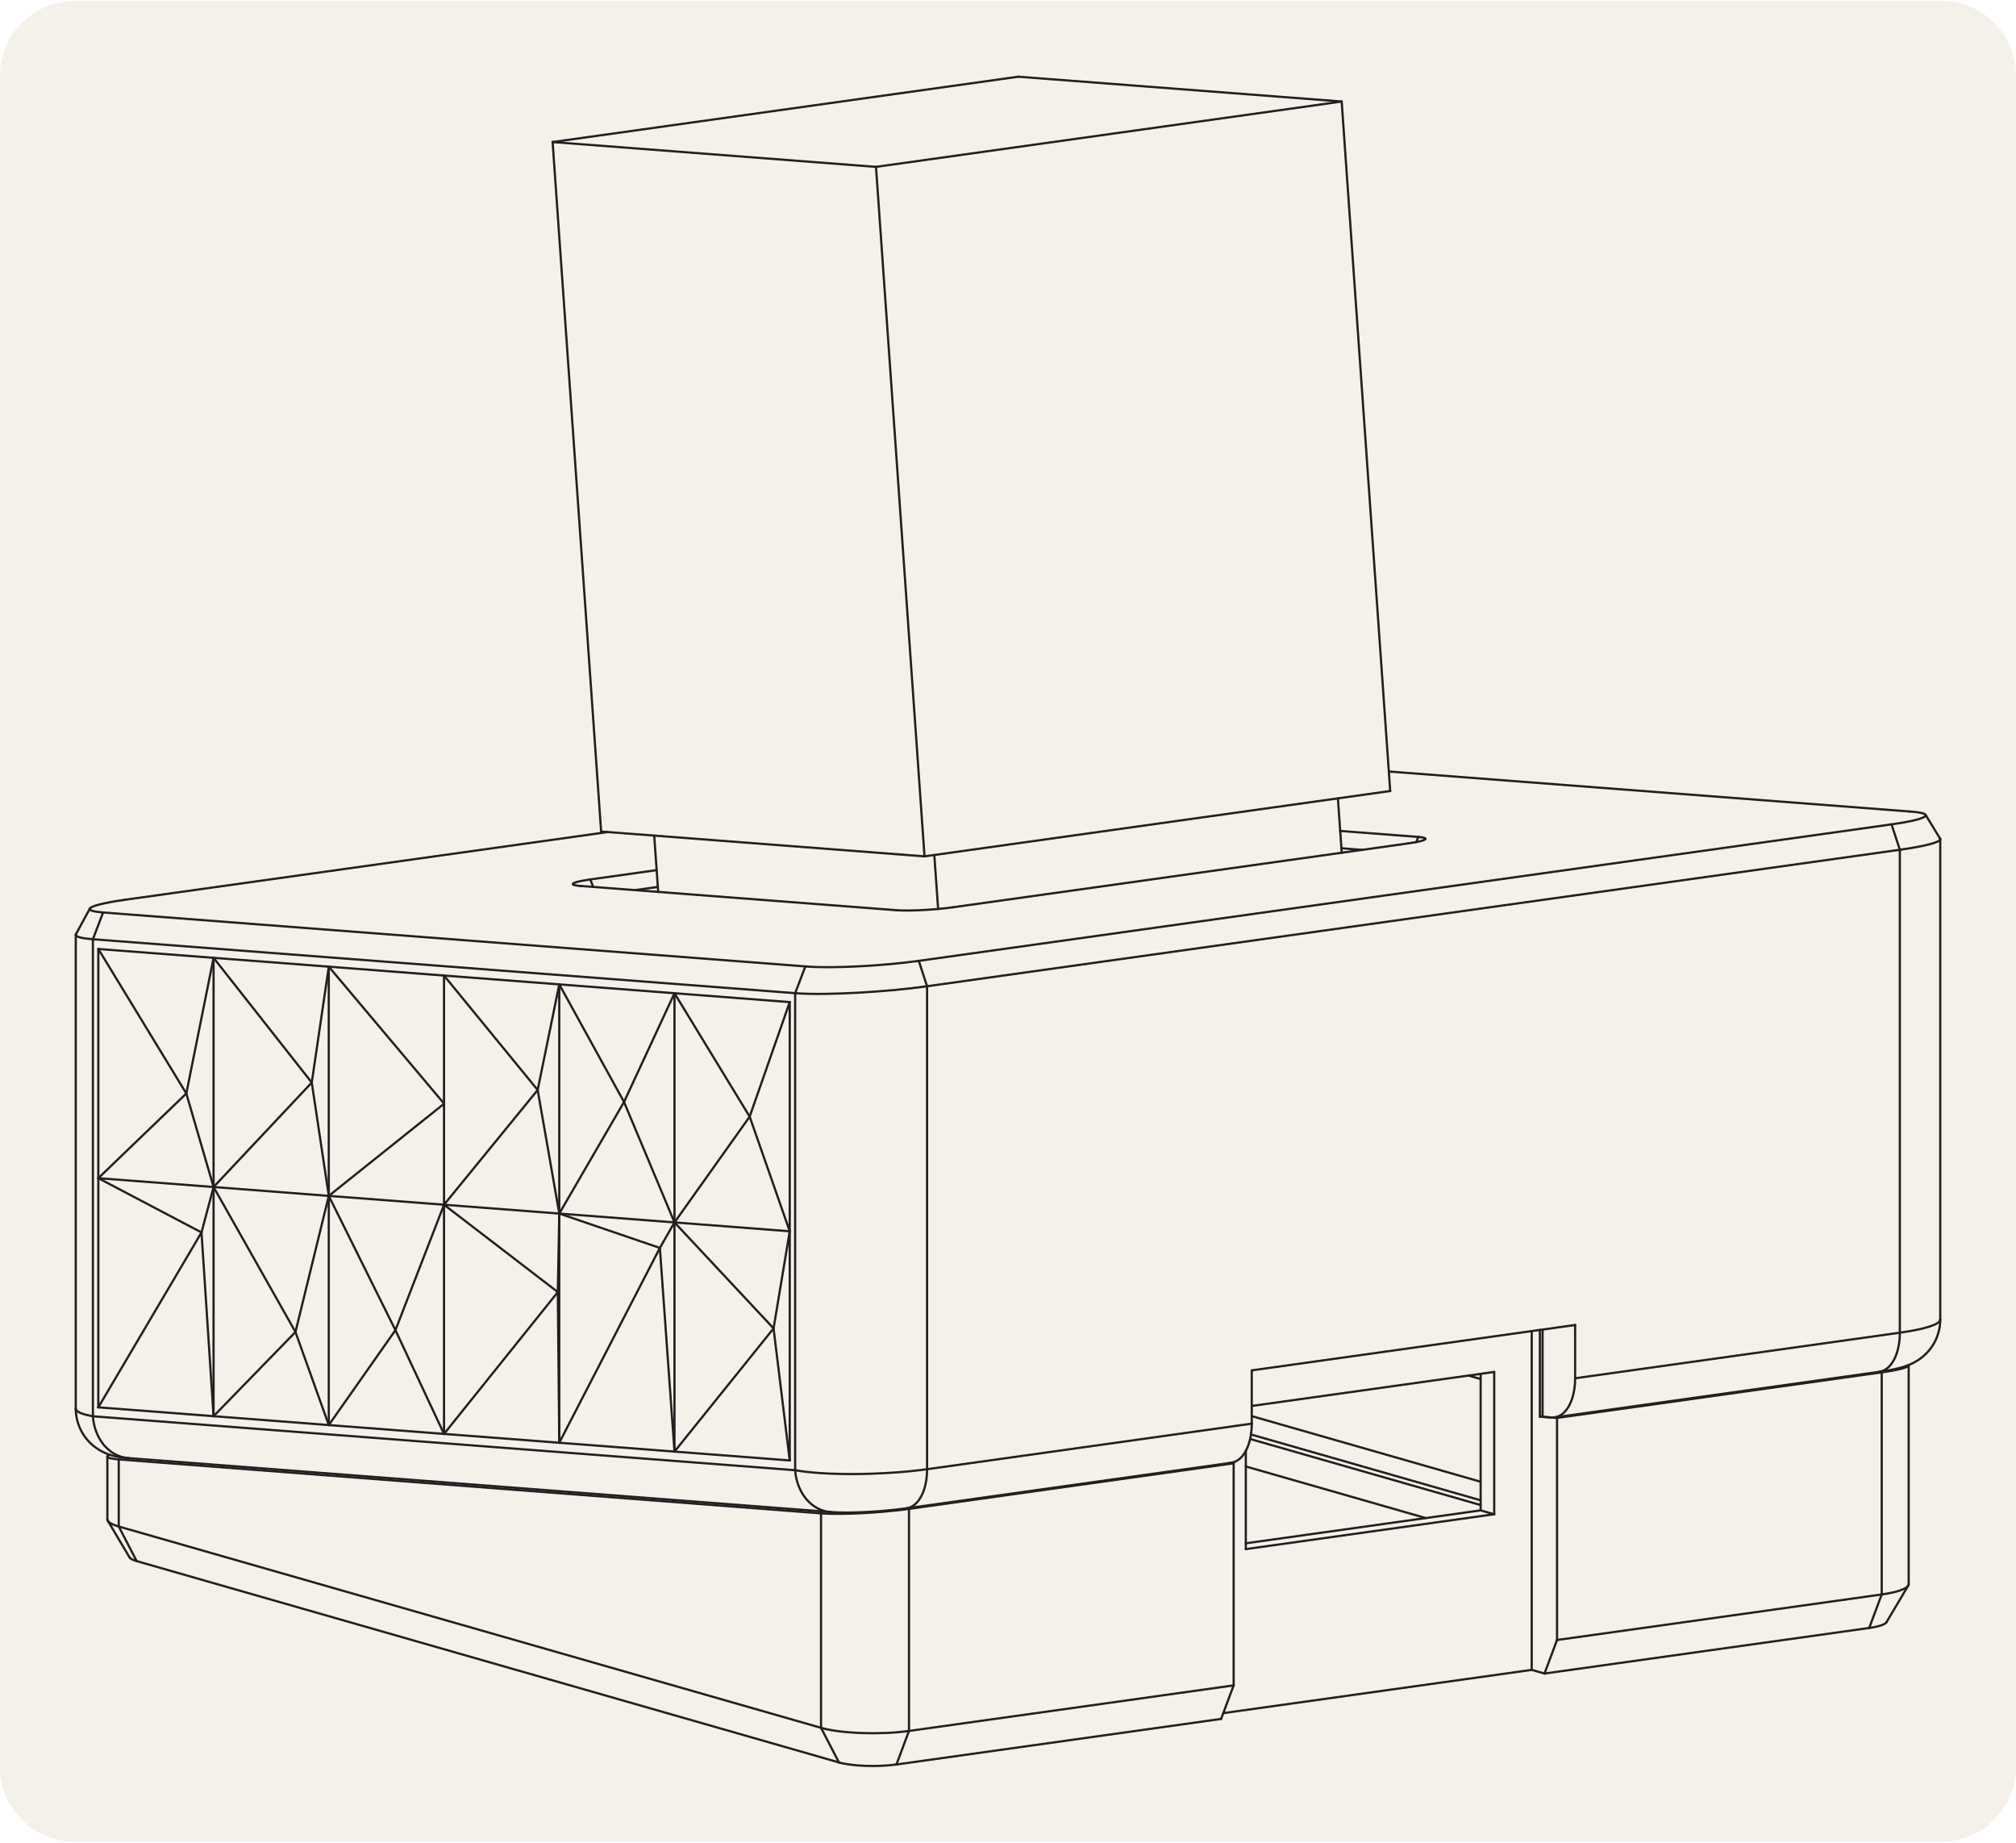
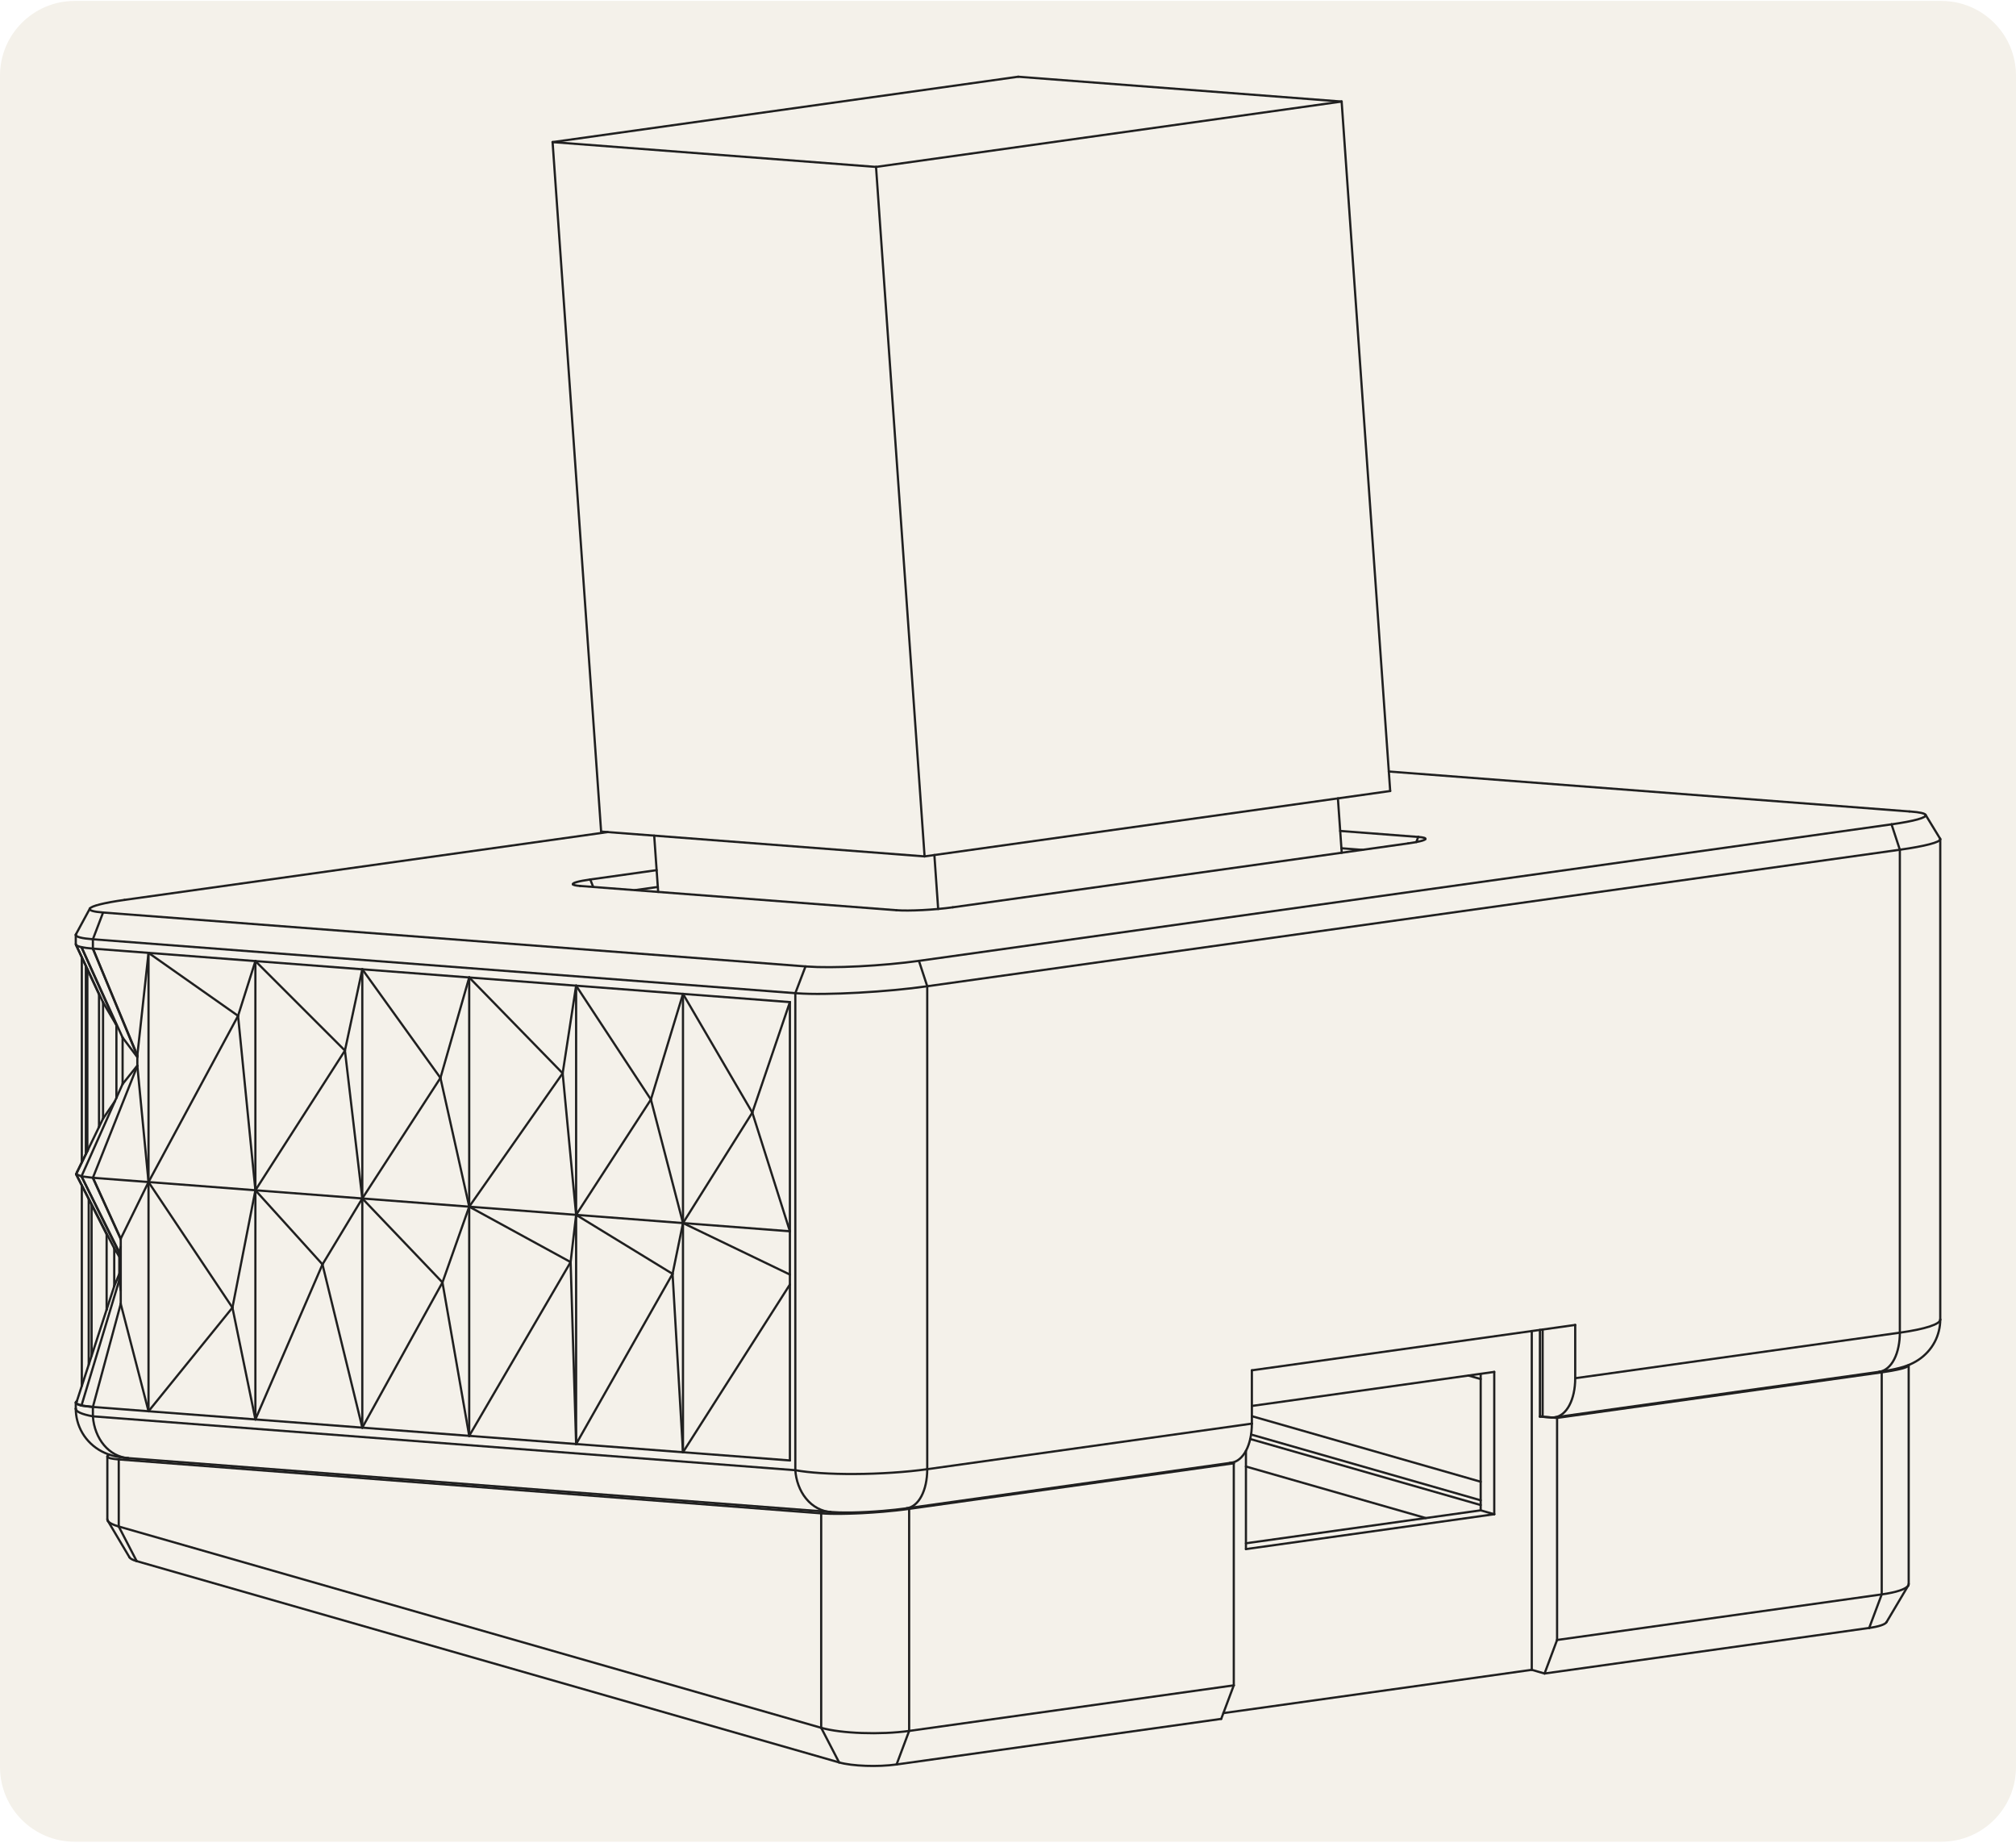
- <svg xmlns="http://www.w3.org/2000/svg" width="383px" height="350px" viewBox="-31.862 -31.638 63.85 58.291" version="1.1">
-   <rect x="-31.862" y="-31.638" width="63.85" height="58.291" rx="2.365" fill="#f4f1ea" />
+ <svg xmlns="http://www.w3.org/2000/svg" width="383px" height="350px" viewBox="-31.908 -31.633 63.852 58.291" version="1.1">
+   <rect x="-31.908" y="-31.633" width="63.852" height="58.291" rx="2.365" fill="#f4f1ea" />
  <g transform="scale(1,-1)" stroke-linecap="round">
    <g fill="none" stroke="rgb(32,32,32)" stroke-width="0.07" id="visible">
-       <line x1="-27.919" y1="3.173" x2="-12.614" y2="5.32" />
-       <path d="M -28.92,1.926 C -29.269,1.953 -29.462,2.001 -29.462,2.065" />
-       <path d="M -29.462,2.065 Q -29.462,2.074 -29.457,2.084" />
-       <line x1="16.994" y1="-13.197" x2="17.27" y2="-13.218" />
-       <path d="M -28.597,2.773 C -28.9,2.797 -29.047,2.841 -29.016,2.897" />
-       <path d="M -29.016,2.897 C -28.978,2.978 -28.552,3.085 -27.919,3.173" />
-       <line x1="28.046" y1="5.563" x2="-2.763" y2="1.241" />
-       <path d="M 28.613,5.971 C 28.631,5.97 28.65,5.968 28.668,5.967 C 28.937,5.946 29.097,5.911 29.124,5.865" />
-       <path d="M 29.124,5.865 C 29.148,5.822 29.065,5.773 28.875,5.72 C 28.688,5.667 28.399,5.613 28.046,5.563" />
-       <path d="M -2.763,1.241 C -3.306,1.164 -4.003,1.101 -4.658,1.068 C -5.315,1.034 -5.918,1.031 -6.3,1.061 C -6.318,1.063 -6.337,1.064 -6.355,1.065" />
-       <line x1="12.124" y1="7.237" x2="28.613" y2="5.971" />
-       <line x1="-6.355" y1="1.065" x2="-28.597" y2="2.773" />
-       <line x1="13.058" y1="5.165" x2="10.584" y2="5.355" />
-       <line x1="-11.065" y1="4.114" x2="-13.167" y2="3.819" />
-       <path d="M -13.167,3.819 A 1.289,0.13 4.027 0,1 -13.716,3.664" />
-       <path d="M -13.716,3.664 A 1.289,0.13 4.027 0,1 -13.489,3.614" />
-       <line x1="-13.489" y1="3.614" x2="-3.475" y2="2.845" />
-       <path d="M -3.475,2.845 A 1.289,0.13 4.027 0,1 -1.686,2.937" />
-       <line x1="-1.686" y1="2.937" x2="12.735" y2="4.96" />
-       <path d="M 12.735,4.96 A 1.289,0.13 4.027 0,1 13.285,5.099" />
-       <path d="M 13.285,5.099 A 1.289,0.13 4.027 0,1 13.058,5.165" />
-       <line x1="-6.678" y1="0.218" x2="-28.92" y2="1.926" />
-       <line x1="-14.149" y1="-14.018" x2="-10.5" y2="-14.298" />
-       <line x1="-17.799" y1="-13.738" x2="-14.149" y2="-14.018" />
-       <line x1="-21.449" y1="-13.458" x2="-17.799" y2="-13.738" />
-       <line x1="-25.098" y1="-13.177" x2="-21.449" y2="-13.458" />
-       <line x1="-28.748" y1="-12.897" x2="-25.098" y2="-13.177" />
-       <line x1="-28.748" y1="-5.64" x2="-28.748" y2="-12.897" />
-       <line x1="-28.748" y1="1.617" x2="-28.748" y2="-5.64" />
-       <line x1="-25.098" y1="1.337" x2="-28.748" y2="1.617" />
-       <line x1="-21.449" y1="1.057" x2="-25.098" y2="1.337" />
-       <line x1="-17.799" y1="0.776" x2="-21.449" y2="1.057" />
-       <line x1="-14.149" y1="0.496" x2="-17.799" y2="0.776" />
-       <line x1="-10.5" y1="0.216" x2="-14.149" y2="0.496" />
-       <line x1="-6.85" y1="-0.065" x2="-10.5" y2="0.216" />
-       <line x1="-6.85" y1="-7.322" x2="-6.85" y2="-0.065" />
-       <line x1="-6.85" y1="-14.579" x2="-6.85" y2="-7.322" />
-       <line x1="-10.5" y1="-14.298" x2="-6.85" y2="-14.579" />
-       <path d="M 29.584,5.112 Q 29.589,5.103 29.589,5.094" />
-       <path d="M 29.589,5.094 C 29.595,4.997 29.096,4.869 28.309,4.759" />
-       <path d="M 17.27,-13.218 A 1.5,0.842 97.986 0,1 17.374,-13.215" />
-       <path d="M 17.374,-13.215 A 1.5,0.842 97.986 0,1 18.025,-11.976" />
-       <line x1="18.025" y1="-10.289" x2="18.025" y2="-11.976" />
-       <line x1="16.994" y1="-13.197" x2="16.994" y2="-10.434" />
-       <line x1="7.783" y1="-11.726" x2="7.783" y2="-13.413" />
-       <path d="M 7.132,-14.652 A 1.5,0.842 97.986 0,1 7.783,-13.413" />
-       <line x1="28.309" y1="4.759" x2="-2.5" y2="0.437" />
-       <path d="M -2.5,0.437 C -3.74,0.259 -5.683,0.146 -6.621,0.214 C -6.64,0.216 -6.659,0.217 -6.678,0.218" />
-       <line x1="10.623" y1="4.807" x2="11.281" y2="4.756" />
-       <line x1="-11.027" y1="3.582" x2="-11.75" y2="3.481" />
-       <line x1="-10.963" y1="-7.849" x2="-10.5" y2="-14.298" />
-       <line x1="-14.149" y1="-14.018" x2="-10.963" y2="-7.849" />
-       <line x1="-14.195" y1="-9.247" x2="-14.149" y2="-14.018" />
-       <line x1="-17.799" y1="-13.738" x2="-14.195" y2="-9.247" />
-       <line x1="-19.338" y1="-10.453" x2="-17.799" y2="-13.738" />
-       <line x1="-21.449" y1="-13.458" x2="-19.338" y2="-10.453" />
-       <line x1="-22.504" y1="-10.511" x2="-21.449" y2="-13.458" />
-       <line x1="-25.098" y1="-13.177" x2="-22.504" y2="-10.511" />
-       <line x1="-25.48" y1="-7.359" x2="-25.098" y2="-13.177" />
-       <line x1="-28.748" y1="-12.897" x2="-25.48" y2="-7.359" />
-       <line x1="-25.48" y1="-7.359" x2="-28.748" y2="-5.64" />
-       <line x1="-25.961" y1="-2.959" x2="-28.748" y2="1.617" />
-       <line x1="-28.748" y1="-5.64" x2="-25.961" y2="-2.959" />
-       <line x1="-25.961" y1="-2.959" x2="-25.098" y2="1.337" />
-       <line x1="-21.988" y1="-2.613" x2="-21.449" y2="1.057" />
-       <line x1="-21.988" y1="-2.613" x2="-25.098" y2="1.337" />
-       <line x1="-17.799" y1="-3.278" x2="-21.449" y2="1.057" />
-       <line x1="-14.833" y1="-2.848" x2="-14.149" y2="0.496" />
-       <line x1="-14.833" y1="-2.848" x2="-17.799" y2="0.776" />
-       <line x1="-12.098" y1="-3.228" x2="-10.5" y2="0.216" />
-       <line x1="-12.098" y1="-3.228" x2="-14.149" y2="0.496" />
-       <line x1="-8.119" y1="-3.692" x2="-6.85" y2="-0.065" />
-       <line x1="-8.119" y1="-3.692" x2="-10.5" y2="0.216" />
-       <line x1="-8.119" y1="-3.692" x2="-6.85" y2="-7.322" />
-       <line x1="-7.362" y1="-10.397" x2="-6.85" y2="-14.579" />
-       <line x1="-7.362" y1="-10.397" x2="-6.85" y2="-7.322" />
-       <line x1="-10.5" y1="-14.298" x2="-7.362" y2="-10.397" />
-       <line x1="18.025" y1="-10.289" x2="7.783" y2="-11.726" />
-       <line x1="-10.5" y1="-7.041" x2="-10.5" y2="-14.298" />
-       <line x1="-10.963" y1="-7.849" x2="-10.5" y2="-7.041" />
-       <line x1="-14.149" y1="-6.761" x2="-14.149" y2="-14.018" />
-       <line x1="-10.963" y1="-7.849" x2="-14.149" y2="-6.761" />
-       <line x1="-14.195" y1="-9.247" x2="-14.149" y2="-6.761" />
-       <line x1="-17.799" y1="-13.738" x2="-17.799" y2="-6.481" />
-       <line x1="-14.195" y1="-9.247" x2="-17.799" y2="-6.481" />
-       <line x1="-19.338" y1="-10.453" x2="-17.799" y2="-6.481" />
-       <line x1="-21.449" y1="-13.458" x2="-21.449" y2="-6.201" />
-       <line x1="-19.338" y1="-10.453" x2="-21.449" y2="-6.201" />
-       <line x1="-22.504" y1="-10.511" x2="-21.449" y2="-6.201" />
-       <line x1="-25.098" y1="-5.92" x2="-25.098" y2="-13.177" />
-       <line x1="-22.504" y1="-10.511" x2="-25.098" y2="-5.92" />
-       <line x1="-25.48" y1="-7.359" x2="-25.098" y2="-5.92" />
-       <line x1="-28.748" y1="-5.64" x2="-25.098" y2="-5.92" />
-       <line x1="-25.961" y1="-2.959" x2="-25.098" y2="-5.92" />
-       <line x1="-25.098" y1="-5.92" x2="-25.098" y2="1.337" />
-       <line x1="-21.449" y1="1.057" x2="-21.449" y2="-6.201" />
-       <line x1="-21.988" y1="-2.613" x2="-21.449" y2="-6.201" />
-       <line x1="-25.098" y1="-5.92" x2="-21.988" y2="-2.613" />
-       <line x1="-17.799" y1="0.776" x2="-17.799" y2="-6.481" />
-       <line x1="-21.449" y1="-6.201" x2="-17.799" y2="-3.284" />
-       <line x1="-14.149" y1="-6.761" x2="-14.149" y2="0.496" />
-       <line x1="-14.833" y1="-2.848" x2="-14.149" y2="-6.761" />
-       <line x1="-17.799" y1="-6.481" x2="-14.833" y2="-2.848" />
-       <line x1="-10.5" y1="0.216" x2="-10.5" y2="-7.041" />
-       <line x1="-12.098" y1="-3.228" x2="-10.5" y2="-7.041" />
-       <line x1="-14.149" y1="-6.761" x2="-12.098" y2="-3.228" />
-       <line x1="-10.5" y1="-7.041" x2="-8.119" y2="-3.692" />
-       <line x1="-6.85" y1="-7.322" x2="-10.5" y2="-7.041" />
-       <line x1="-7.362" y1="-10.397" x2="-10.5" y2="-7.041" />
-       <line x1="-10.5" y1="-7.041" x2="-14.149" y2="-6.761" />
-       <line x1="-17.799" y1="-6.481" x2="-14.149" y2="-6.761" />
-       <line x1="-17.799" y1="-6.481" x2="-21.449" y2="-6.201" />
-       <line x1="-21.449" y1="-6.201" x2="-25.098" y2="-5.92" />
-       <path d="M -28.462,-16.44 A 2.0,0.401 -8.116252080333916e-16 0,1 -28.448,-16.487" />
-       <path d="M -28.448,-16.487 A 2.0,0.401 -8.116252080333916e-16 0,1 -28.101,-16.67" />
-       <path d="M -28.393,-14.396 Q -28.462,-14.427 -28.462,-14.454" />
-       <path d="M -28.462,-14.454 C -28.462,-14.495 -28.334,-14.528 -28.101,-14.546" />
-       <path d="M 27.735,-11.789 Q 27.847,-11.774 27.949,-11.757 Q 27.997,-11.749 28.046,-11.741 Q 28.139,-11.724 28.22,-11.707 Q 28.257,-11.699 28.295,-11.69 Q 28.329,-11.682 28.363,-11.673 Q 28.392,-11.665 28.422,-11.657 Q 28.447,-11.648 28.472,-11.64 Q 28.493,-11.632 28.514,-11.624 Q 28.53,-11.616 28.547,-11.608 Q 28.558,-11.6 28.57,-11.593 Q 28.577,-11.585 28.584,-11.578 Q 28.587,-11.571 28.589,-11.564" />
-       <path d="M 28.589,-11.564 L 28.588,-11.557" />
-       <line x1="17.452" y1="-13.232" x2="27.735" y2="-11.789" />
-       <line x1="16.908" y1="-13.19" x2="17.452" y2="-13.232" />
-       <line x1="16.994" y1="-13.178" x2="16.908" y2="-13.19" />
-       <line x1="7.08" y1="-14.659" x2="7.21" y2="-14.669" />
-       <line x1="-3.073" y1="-16.112" x2="7.21" y2="-14.669" />
-       <path d="M -5.859,-16.254 Q -5.789,-16.258 -5.72,-16.262 Q -5.641,-16.265 -5.562,-16.267 Q -5.475,-16.269 -5.388,-16.27 Q -5.293,-16.269 -5.199,-16.269 Q -5.098,-16.267 -4.997,-16.265 Q -4.892,-16.262 -4.786,-16.258 Q -4.677,-16.253 -4.568,-16.249 Q -4.233,-16.231 -3.898,-16.203 Q -3.677,-16.183 -3.467,-16.161 Q -3.365,-16.149 -3.264,-16.137 Q -3.169,-16.124 -3.073,-16.112" />
-       <line x1="-28.101" y1="-14.546" x2="-5.859" y2="-16.254" />
-       <path d="M -27.76,-17.647 A 1.307,0.262 -8.116252080333916e-16 0,1 -27.533,-17.766" />
-       <line x1="-28.101" y1="-16.67" x2="-5.859" y2="-23.045" />
-       <path d="M 27.338,-19.883 A 1.307,0.262 -8.116252080333916e-16 0,1 27.887,-19.7" />
-       <line x1="17.055" y1="-21.326" x2="27.338" y2="-19.883" />
-       <line x1="16.65" y1="-21.21" x2="17.055" y2="-21.326" />
-       <line x1="16.65" y1="-21.21" x2="6.881" y2="-22.58" />
-       <line x1="-3.47" y1="-24.206" x2="6.813" y2="-22.763" />
-       <path d="M -5.291,-24.141 A 1.307,0.262 -8.116252080333916e-16 0,1 -3.47,-24.206" />
-       <line x1="-27.533" y1="-17.766" x2="-5.291" y2="-24.141" />
-       <path d="M 27.735,-18.822 A 2.0,0.401 -8.116252080333916e-16 0,1 28.575,-18.54" />
-       <path d="M 28.575,-18.54 A 2.0,0.401 -8.116252080333916e-16 0,1 28.589,-18.493" />
-       <line x1="17.452" y1="-20.264" x2="17.452" y2="-13.232" />
-       <line x1="17.452" y1="-20.264" x2="27.735" y2="-18.822" />
-       <line x1="16.65" y1="-21.21" x2="16.65" y2="-10.482" />
-       <line x1="16.908" y1="-13.19" x2="16.908" y2="-10.446" />
-       <line x1="17.452" y1="-20.264" x2="17.055" y2="-21.326" />
-       <line x1="7.21" y1="-21.701" x2="7.21" y2="-14.669" />
-       <line x1="7.21" y1="-21.701" x2="6.813" y2="-22.763" />
-       <line x1="-3.073" y1="-23.144" x2="7.21" y2="-21.701" />
-       <path d="M -5.859,-23.045 A 2.0,0.401 -8.116252080333916e-16 0,1 -3.073,-23.144" />
-       <line x1="15.462" y1="-16.282" x2="15.462" y2="-11.776" />
-       <line x1="7.595" y1="-17.386" x2="15.462" y2="-16.282" />
-       <line x1="7.783" y1="-12.853" x2="15.462" y2="-11.776" />
-       <line x1="7.595" y1="-17.386" x2="7.595" y2="-14.276" />
-       <line x1="15.032" y1="-16.159" x2="15.462" y2="-16.282" />
-       <line x1="15.032" y1="-16.159" x2="15.032" y2="-11.836" />
-       <line x1="7.595" y1="-17.202" x2="15.032" y2="-16.159" />
-       <line x1="15.032" y1="-12" x2="14.648" y2="-11.89" />
-       <line x1="7.783" y1="-13.175" x2="15.032" y2="-15.253" />
-       <line x1="7.758" y1="-13.756" x2="15.032" y2="-15.841" />
-       <line x1="7.595" y1="-14.769" x2="13.294" y2="-16.403" />
-       <line x1="7.732" y1="-13.899" x2="15.032" y2="-15.991" />
-       <line x1="10.633" y1="4.665" x2="10.512" y2="6.386" />
-       <line x1="-11.016" y1="3.424" x2="-11.142" y2="5.207" />
-       <line x1="-2.15" y1="2.884" x2="-2.271" y2="4.593" />
-       <line x1="0.389" y1="29.238" x2="10.631" y2="28.452" />
-       <line x1="12.168" y1="6.619" x2="10.631" y2="28.452" />
-       <line x1="-12.823" y1="5.336" x2="-14.36" y2="27.169" />
-       <line x1="-14.36" y1="27.169" x2="-4.118" y2="26.383" />
-       <line x1="-2.581" y1="4.55" x2="-4.118" y2="26.383" />
-       <line x1="-12.823" y1="5.336" x2="-2.581" y2="4.55" />
-       <line x1="0.389" y1="29.238" x2="-14.36" y2="27.169" />
-       <line x1="12.168" y1="6.619" x2="-2.581" y2="4.55" />
-       <line x1="10.631" y1="28.452" x2="-4.118" y2="26.383" />
-       <path d="M -28.92,-13.18 C -29.278,-13.115 -29.463,-13.029 -29.462,-12.938" />
-       <line x1="-28.92" y1="-13.18" x2="-28.92" y2="1.926" />
-       <path d="M -28.92,-13.18 A 1.5,1.232 -94.391 0,1 -27.806,-14.503" />
-       <line x1="-28.597" y1="2.773" x2="-28.92" y2="1.926" />
-       <line x1="-6.678" y1="-14.888" x2="-6.678" y2="0.218" />
-       <line x1="-6.678" y1="-14.888" x2="-28.92" y2="-13.18" />
-       <line x1="28.309" y1="-10.533" x2="28.309" y2="4.759" />
-       <path d="M 29.589,-10.118 C 29.589,-10.19 29.477,-10.264 29.253,-10.338 C 29.031,-10.41 28.701,-10.479 28.309,-10.533" />
-       <path d="M -6.678,-14.888 C -6.659,-15.195 -6.545,-15.537 -6.335,-15.79 C -6.128,-16.046 -5.836,-16.194 -5.565,-16.211" />
-       <path d="M 28.309,-10.533 C 28.31,-10.828 28.252,-11.146 28.13,-11.378 C 28.011,-11.614 27.832,-11.75 27.657,-11.772" />
-       <line x1="28.309" y1="-10.533" x2="18.025" y2="-11.976" />
-       <line x1="7.783" y1="-13.413" x2="-2.5" y2="-14.856" />
-       <path d="M -2.5,-14.856 A 1.5,0.842 -82.014 0,0 -3.152,-16.095" />
-       <path d="M -2.5,-14.856 C -3.15,-14.948 -4.013,-15.005 -4.791,-15.009 C -5.573,-15.013 -6.246,-14.967 -6.678,-14.888" />
-       <path d="M -6.355,1.065 L -6.678,0.218" />
-       <line x1="28.046" y1="5.563" x2="28.309" y2="4.759" />
-       <line x1="-2.763" y1="1.241" x2="-2.5" y2="0.437" />
-       <line x1="12.996" y1="5.003" x2="13.058" y2="5.165" />
-       <line x1="-13.074" y1="3.582" x2="-13.167" y2="3.819" />
-       <line x1="-2.5" y1="-14.856" x2="-2.5" y2="0.437" />
-       <line x1="-28.101" y1="-16.67" x2="-28.101" y2="-14.546" />
-       <line x1="-27.533" y1="-17.766" x2="-28.101" y2="-16.67" />
-       <line x1="-5.859" y1="-23.045" x2="-5.859" y2="-16.254" />
-       <line x1="27.735" y1="-18.822" x2="27.735" y2="-11.789" />
-       <line x1="-3.073" y1="-23.144" x2="-3.073" y2="-16.112" />
-       <line x1="-5.291" y1="-24.141" x2="-5.859" y2="-23.045" />
-       <line x1="27.338" y1="-19.883" x2="27.735" y2="-18.822" />
-       <line x1="-3.47" y1="-24.206" x2="-3.073" y2="-23.144" />
-       <line x1="-29.462" y1="-12.938" x2="-29.462" y2="2.065" />
-       <path d="M -27.806,-14.503 Q -27.872,-14.498 -27.938,-14.491" />
-       <path d="M -29.462,-12.938 C -29.463,-13.19 -29.396,-13.465 -29.251,-13.71 C -29.109,-13.955 -28.888,-14.161 -28.641,-14.29 C -28.522,-14.352 -28.403,-14.398 -28.287,-14.428 C -28.212,-14.448 -28.14,-14.463 -28.07,-14.474 C -28.026,-14.48 -27.982,-14.485 -27.938,-14.491" />
-       <path d="M -29.016,2.897 L -29.457,2.084" />
-       <line x1="29.589" y1="-10.118" x2="29.589" y2="5.094" />
-       <line x1="-5.565" y1="-16.211" x2="-27.806" y2="-14.503" />
-       <path d="M 29.589,-10.118 C 29.589,-10.35 29.533,-10.6 29.413,-10.827 C 29.294,-11.055 29.111,-11.254 28.9,-11.394 C 28.791,-11.465 28.682,-11.521 28.571,-11.564 C 28.479,-11.599 28.388,-11.628 28.299,-11.651 C 28.105,-11.7 27.891,-11.741 27.657,-11.772" />
-       <line x1="27.657" y1="-11.772" x2="17.374" y2="-13.215" />
-       <line x1="7.132" y1="-14.652" x2="-3.152" y2="-16.095" />
-       <path d="M -3.152,-16.095 C -3.376,-16.126 -3.635,-16.154 -3.9,-16.176 C -4.244,-16.205 -4.591,-16.222 -4.877,-16.227 C -5.032,-16.229 -5.174,-16.229 -5.301,-16.225 C -5.392,-16.222 -5.48,-16.218 -5.565,-16.211" />
-       <path d="M 29.124,5.865 L 29.584,5.112" />
-       <line x1="-28.462" y1="-16.44" x2="-28.462" y2="-14.454" />
-       <line x1="-27.76" y1="-17.647" x2="-28.448" y2="-16.487" />
-       <line x1="28.589" y1="-18.493" x2="28.589" y2="-11.564" />
-       <line x1="27.887" y1="-19.7" x2="28.575" y2="-18.54" />
+       <path d="M -29.472,-12.702 Q -29.508,-12.726 -29.508,-12.751" />
+       <path d="M -29.508,-12.751 Q -29.508,-12.765 -29.497,-12.778" />
+       <path d="M -29.497,-12.778 Q -29.462,-12.814 -29.327,-12.845" />
+       <path d="M -29.327,-12.845 Q -29.192,-12.872 -28.966,-12.89" />
+       <line x1="-29.497" y1="-12.778" x2="-29.327" y2="-12.845" />
+       <line x1="-29.327" y1="-12.845" x2="-28.966" y2="-12.89" />
+       <line x1="-6.718" y1="0.213" x2="-28.966" y2="1.92" />
+       <line x1="-27.204" y1="1.489" x2="-28.966" y2="1.624" />
+       <line x1="-23.819" y1="1.229" x2="-27.204" y2="1.489" />
+       <line x1="-20.433" y1="0.969" x2="-23.819" y2="1.229" />
+       <line x1="-17.047" y1="0.71" x2="-20.433" y2="0.969" />
+       <line x1="-13.661" y1="0.45" x2="-17.047" y2="0.71" />
+       <line x1="-10.276" y1="0.19" x2="-13.661" y2="0.45" />
+       <line x1="-6.89" y1="-0.07" x2="-10.276" y2="0.19" />
+       <line x1="-6.89" y1="-7.327" x2="-6.89" y2="-0.07" />
+       <line x1="-6.89" y1="-14.584" x2="-6.89" y2="-7.327" />
+       <line x1="-10.276" y1="-14.324" x2="-6.89" y2="-14.584" />
+       <line x1="-13.661" y1="-14.064" x2="-10.276" y2="-14.324" />
+       <line x1="-17.047" y1="-13.805" x2="-13.661" y2="-14.064" />
+       <line x1="-20.433" y1="-13.545" x2="-17.047" y2="-13.805" />
+       <line x1="-23.819" y1="-13.285" x2="-20.433" y2="-13.545" />
+       <line x1="-27.204" y1="-13.026" x2="-23.819" y2="-13.285" />
+       <line x1="-28.966" y1="-12.89" x2="-27.204" y2="-13.026" />
+       <line x1="16.951" y1="-13.201" x2="17.228" y2="-13.223" />
+       <line x1="12.079" y1="7.232" x2="28.568" y2="5.967" />
+       <path d="M 29.539,5.107 Q 29.545,5.099 29.545,5.09" />
+       <path d="M 29.545,5.09 C 29.55,4.993 29.052,4.865 28.265,4.755" />
+       <line x1="-29.497" y1="-12.778" x2="-28.531" y2="-9.808" />
+       <line x1="-28.531" y1="-9.808" x2="-28.29" y2="-9.067" />
+       <line x1="-28.29" y1="-9.067" x2="-28.129" y2="-8.674" />
+       <line x1="-28.129" y1="-8.87" x2="-28.084" y2="-9.199" />
+       <line x1="-29.327" y1="-12.845" x2="-28.129" y2="-8.87" />
+       <path d="M -2.54,0.432 C -3.78,0.254 -5.723,0.141 -6.661,0.209 C -6.68,0.211 -6.699,0.212 -6.718,0.213" />
+       <line x1="-6.395" y1="1.06" x2="-28.643" y2="2.767" />
+       <path d="M -28.966,1.92 C -29.315,1.947 -29.509,1.995 -29.508,2.059" />
+       <path d="M -29.508,2.059 Q -29.508,2.068 -29.503,2.077" />
+       <path d="M -28.966,1.624 Q -29.192,1.642 -29.327,1.67" />
+       <path d="M -29.327,1.67 Q -29.462,1.701 -29.497,1.736" />
+       <path d="M -29.497,1.736 Q -29.508,1.75 -29.508,1.763" />
+       <line x1="-27.558" y1="-1.756" x2="-27.204" y2="1.489" />
+       <line x1="-27.558" y1="-1.756" x2="-28.966" y2="1.624" />
+       <line x1="-24.368" y1="-0.505" x2="-23.819" y2="1.229" />
+       <line x1="-24.368" y1="-0.505" x2="-27.204" y2="1.489" />
+       <line x1="-20.983" y1="-1.605" x2="-20.433" y2="0.969" />
+       <line x1="-20.983" y1="-1.605" x2="-23.819" y2="1.229" />
+       <line x1="-17.958" y1="-2.471" x2="-17.047" y2="0.71" />
+       <line x1="-17.958" y1="-2.471" x2="-20.433" y2="0.969" />
+       <line x1="-14.087" y1="-2.324" x2="-13.661" y2="0.45" />
+       <line x1="-14.087" y1="-2.324" x2="-17.047" y2="0.71" />
+       <line x1="-11.292" y1="-3.155" x2="-10.276" y2="0.19" />
+       <line x1="-11.292" y1="-3.155" x2="-13.661" y2="0.45" />
+       <line x1="-8.08" y1="-3.569" x2="-6.89" y2="-0.07" />
+       <line x1="-8.08" y1="-3.569" x2="-10.276" y2="0.19" />
+       <line x1="-8.08" y1="-3.569" x2="-6.89" y2="-7.327" />
+       <line x1="-10.276" y1="-14.324" x2="-6.89" y2="-9.013" />
+       <line x1="-10.606" y1="-8.676" x2="-10.276" y2="-14.324" />
+       <line x1="-13.661" y1="-14.064" x2="-10.606" y2="-8.676" />
+       <line x1="-13.835" y1="-8.303" x2="-13.661" y2="-14.064" />
+       <line x1="-17.047" y1="-13.805" x2="-13.835" y2="-8.303" />
+       <line x1="-17.894" y1="-8.947" x2="-17.047" y2="-13.805" />
+       <line x1="-20.433" y1="-13.545" x2="-17.894" y2="-8.947" />
+       <line x1="-21.694" y1="-8.376" x2="-20.433" y2="-13.545" />
+       <line x1="-23.819" y1="-13.285" x2="-21.694" y2="-8.376" />
+       <line x1="-24.546" y1="-9.745" x2="-23.819" y2="-13.285" />
+       <line x1="-27.204" y1="-13.026" x2="-24.546" y2="-9.745" />
+       <line x1="-28.084" y1="-9.625" x2="-27.204" y2="-13.026" />
+       <line x1="-28.966" y1="-12.89" x2="-28.084" y2="-9.625" />
+       <path d="M 17.228,-13.223 A 1.5,0.843 97.988 0,1 17.331,-13.22" />
+       <path d="M 17.331,-13.22 A 1.5,0.843 97.988 0,1 17.983,-11.98" />
+       <line x1="17.983" y1="-10.293" x2="17.983" y2="-11.98" />
+       <line x1="16.951" y1="-13.201" x2="16.951" y2="-10.438" />
+       <line x1="7.742" y1="-11.73" x2="7.742" y2="-13.418" />
+       <path d="M 7.09,-14.657 A 1.5,0.843 97.988 0,1 7.742,-13.418" />
+       <line x1="28.002" y1="5.559" x2="-2.803" y2="1.236" />
+       <path d="M 28.568,5.967 C 28.587,5.966 28.605,5.964 28.623,5.963 C 28.893,5.942 29.052,5.907 29.079,5.861" />
+       <path d="M 29.079,5.861 C 29.104,5.818 29.021,5.769 28.831,5.716 C 28.643,5.663 28.355,5.609 28.002,5.559" />
+       <path d="M -2.803,1.236 C -3.346,1.16 -4.043,1.096 -4.698,1.063 C -5.355,1.029 -5.958,1.027 -6.34,1.056 C -6.359,1.058 -6.377,1.059 -6.395,1.06" />
+       <path d="M -28.643,2.767 C -28.946,2.79 -29.094,2.834 -29.062,2.891" />
+       <path d="M -29.062,2.891 C -29.024,2.972 -28.598,3.078 -27.965,3.166" />
+       <line x1="-27.965" y1="3.166" x2="-12.66" y2="5.314" />
+       <line x1="13.012" y1="5.16" x2="10.539" y2="5.35" />
+       <line x1="-11.111" y1="4.108" x2="-13.213" y2="3.813" />
+       <path d="M -13.213,3.813 A 1.289,0.13 4.028 0,1 -13.762,3.659" />
+       <path d="M -13.762,3.659 A 1.289,0.13 4.028 0,1 -13.535,3.608" />
+       <line x1="-13.535" y1="3.608" x2="-3.518" y2="2.84" />
+       <path d="M -3.518,2.84 A 1.289,0.13 4.028 0,1 -1.729,2.932" />
+       <line x1="-1.729" y1="2.932" x2="12.69" y2="4.955" />
+       <path d="M 12.69,4.955 A 1.289,0.13 4.028 0,1 13.24,5.094" />
+       <path d="M 13.24,5.094 A 1.289,0.13 4.028 0,1 13.012,5.16" />
+       <line x1="28.265" y1="4.755" x2="-2.54" y2="0.432" />
+       <line x1="17.983" y1="-10.293" x2="7.742" y2="-11.73" />
+       <line x1="-29.317" y1="-12.225" x2="-29.317" y2="-5.875" />
+       <line x1="-29.098" y1="-11.552" x2="-29.098" y2="-6.307" />
+       <line x1="-29.007" y1="-11.273" x2="-29.007" y2="-6.486" />
+       <line x1="-28.531" y1="-9.808" x2="-28.531" y2="-7.424" />
+       <line x1="-28.129" y1="-8.87" x2="-28.129" y2="-8.028" />
+       <line x1="-28.531" y1="-7.424" x2="-29.497" y2="-5.521" />
+       <line x1="-28.29" y1="-7.866" x2="-29.497" y2="-5.521" />
+       <line x1="-28.29" y1="-9.067" x2="-28.29" y2="-7.866" />
+       <line x1="-28.129" y1="-8.133" x2="-28.29" y2="-7.866" />
+       <line x1="-28.129" y1="-8.028" x2="-28.129" y2="-7.99" />
+       <line x1="-28.129" y1="-7.99" x2="-28.084" y2="-7.82" />
+       <line x1="-28.084" y1="-9.625" x2="-28.084" y2="-7.578" />
+       <line x1="-27.558" y1="-2.091" x2="-27.204" y2="-5.768" />
+       <line x1="-27.558" y1="-2.091" x2="-27.558" y2="-1.782" />
+       <line x1="-27.558" y1="-1.782" x2="-27.558" y2="-1.756" />
+       <line x1="-27.204" y1="1.489" x2="-27.204" y2="-5.768" />
+       <line x1="-27.558" y1="-1.782" x2="-28.966" y2="1.624" />
+       <line x1="-23.819" y1="-6.028" x2="-23.819" y2="1.229" />
+       <line x1="-24.368" y1="-0.505" x2="-23.819" y2="-6.028" />
+       <line x1="-27.204" y1="-5.768" x2="-24.368" y2="-0.505" />
+       <line x1="-20.433" y1="-6.288" x2="-20.433" y2="0.969" />
+       <line x1="-20.983" y1="-1.605" x2="-20.433" y2="-6.288" />
+       <line x1="-23.819" y1="-6.028" x2="-20.983" y2="-1.605" />
+       <line x1="-17.047" y1="-6.548" x2="-17.047" y2="0.71" />
+       <line x1="-17.958" y1="-2.471" x2="-17.047" y2="-6.548" />
+       <line x1="-20.433" y1="-6.288" x2="-17.958" y2="-2.471" />
+       <line x1="-13.661" y1="0.45" x2="-13.661" y2="-6.807" />
+       <line x1="-14.087" y1="-2.324" x2="-13.661" y2="-6.807" />
+       <line x1="-17.047" y1="-6.548" x2="-14.087" y2="-2.324" />
+       <line x1="-10.276" y1="-7.067" x2="-10.276" y2="0.19" />
+       <line x1="-11.292" y1="-3.155" x2="-10.276" y2="-7.067" />
+       <line x1="-13.661" y1="-6.807" x2="-11.292" y2="-3.155" />
+       <line x1="-10.276" y1="-7.067" x2="-8.08" y2="-3.569" />
+       <line x1="-6.89" y1="-7.327" x2="-10.276" y2="-7.067" />
+       <line x1="-6.89" y1="-8.698" x2="-10.276" y2="-7.067" />
+       <line x1="-10.276" y1="-14.324" x2="-10.276" y2="-7.067" />
+       <line x1="-10.606" y1="-8.676" x2="-10.276" y2="-7.067" />
+       <line x1="-13.661" y1="-14.064" x2="-13.661" y2="-6.807" />
+       <line x1="-10.606" y1="-8.676" x2="-13.661" y2="-6.807" />
+       <line x1="-13.835" y1="-8.303" x2="-13.661" y2="-6.807" />
+       <line x1="-17.047" y1="-6.548" x2="-17.047" y2="-13.805" />
+       <line x1="-13.835" y1="-8.303" x2="-17.047" y2="-6.548" />
+       <line x1="-17.894" y1="-8.947" x2="-17.047" y2="-6.548" />
+       <line x1="-20.433" y1="-13.545" x2="-20.433" y2="-6.288" />
+       <line x1="-17.894" y1="-8.947" x2="-20.433" y2="-6.288" />
+       <line x1="-21.694" y1="-8.376" x2="-20.433" y2="-6.288" />
+       <line x1="-23.819" y1="-6.028" x2="-23.819" y2="-13.285" />
+       <line x1="-21.694" y1="-8.376" x2="-23.819" y2="-6.028" />
+       <line x1="-24.546" y1="-9.745" x2="-23.819" y2="-6.028" />
+       <line x1="-27.204" y1="-13.026" x2="-27.204" y2="-5.768" />
+       <line x1="-24.546" y1="-9.745" x2="-27.204" y2="-5.768" />
+       <line x1="-28.084" y1="-7.578" x2="-28.084" y2="-7.562" />
+       <line x1="-28.084" y1="-7.562" x2="-27.204" y2="-5.768" />
+       <line x1="10.578" y1="4.802" x2="11.235" y2="4.751" />
+       <line x1="-11.073" y1="3.576" x2="-11.795" y2="3.475" />
+       <line x1="-29.497" y1="-5.521" x2="-29.462" y2="-5.439" />
+       <line x1="-28.129" y1="-8.028" x2="-29.327" y2="-5.587" />
+       <line x1="-29.327" y1="-5.587" x2="-29.497" y2="-5.521" />
+       <line x1="-28.129" y1="-7.99" x2="-29.327" y2="-5.587" />
+       <line x1="-28.084" y1="-7.578" x2="-28.966" y2="-5.633" />
+       <line x1="-28.966" y1="-5.633" x2="-29.327" y2="-5.587" />
+       <line x1="-27.558" y1="-1.814" x2="-28.025" y2="-1.193" />
+       <line x1="-28.025" y1="-1.193" x2="-29.327" y2="1.67" />
+       <line x1="-28.221" y1="-0.799" x2="-29.327" y2="1.67" />
+       <line x1="-28.221" y1="-0.799" x2="-28.644" y2="-0.078" />
+       <line x1="-28.644" y1="-0.078" x2="-29.497" y2="1.736" />
+       <line x1="-28.772" y1="0.175" x2="-29.497" y2="1.736" />
+       <line x1="-27.204" y1="-5.768" x2="-28.966" y2="-5.633" />
+       <line x1="-28.966" y1="-5.633" x2="-27.558" y2="-2.091" />
+       <line x1="-27.204" y1="-5.768" x2="-23.819" y2="-6.028" />
+       <line x1="-20.433" y1="-6.288" x2="-23.819" y2="-6.028" />
+       <line x1="-20.433" y1="-6.288" x2="-17.047" y2="-6.548" />
+       <line x1="-13.661" y1="-6.807" x2="-17.047" y2="-6.548" />
+       <line x1="-13.661" y1="-6.807" x2="-10.276" y2="-7.067" />
+       <line x1="-28.084" y1="-7.562" x2="-28.966" y2="-5.633" />
+       <line x1="-29.462" y1="-5.439" x2="-29.189" y2="-4.883" />
+       <line x1="-29.189" y1="-4.883" x2="-29.141" y2="-4.785" />
+       <line x1="-29.141" y1="-4.785" x2="-29.12" y2="-4.742" />
+       <line x1="-29.497" y1="-5.521" x2="-28.772" y2="-4.024" />
+       <line x1="-28.772" y1="-4.024" x2="-28.644" y2="-3.759" />
+       <line x1="-28.644" y1="-3.759" x2="-28.266" y2="-3.205" />
+       <line x1="-29.327" y1="-5.587" x2="-28.221" y2="-3.102" />
+       <line x1="-28.221" y1="-3.102" x2="-28.025" y2="-2.664" />
+       <line x1="-28.025" y1="-2.664" x2="-27.558" y2="-2.081" />
+       <line x1="-28.025" y1="-2.664" x2="-28.025" y2="-1.193" />
+       <line x1="-28.221" y1="-3.102" x2="-28.221" y2="-0.799" />
+       <line x1="-28.644" y1="-3.759" x2="-28.644" y2="-0.078" />
+       <line x1="-28.772" y1="-4.024" x2="-28.772" y2="0.175" />
+       <line x1="-29.141" y1="-4.785" x2="-29.141" y2="0.969" />
+       <line x1="-29.189" y1="-4.883" x2="-29.189" y2="1.073" />
+       <line x1="-29.317" y1="1.349" x2="-29.317" y2="-5.143" />
+       <path d="M -28.508,-16.447 A 2.0,0.401 0.0 0,1 -28.494,-16.494" />
+       <path d="M -28.494,-16.494 A 2.0,0.401 0.0 0,1 -28.147,-16.676" />
+       <path d="M -28.44,-14.403 Q -28.508,-14.433 -28.508,-14.46" />
+       <path d="M -28.508,-14.46 C -28.508,-14.502 -28.38,-14.534 -28.147,-14.552" />
+       <path d="M 27.691,-11.794 Q 27.803,-11.778 27.905,-11.761 Q 27.953,-11.753 28.002,-11.745 Q 28.094,-11.728 28.176,-11.711 Q 28.213,-11.703 28.251,-11.694 Q 28.285,-11.686 28.318,-11.678 Q 28.348,-11.669 28.378,-11.661 Q 28.403,-11.653 28.428,-11.644 Q 28.449,-11.636 28.47,-11.628 Q 28.486,-11.62 28.502,-11.612 Q 28.514,-11.605 28.526,-11.597 Q 28.533,-11.59 28.54,-11.582 Q 28.542,-11.575 28.545,-11.568" />
+       <path d="M 28.545,-11.568 L 28.544,-11.561" />
+       <line x1="17.409" y1="-13.237" x2="27.691" y2="-11.794" />
+       <line x1="16.865" y1="-13.195" x2="17.409" y2="-13.237" />
+       <line x1="16.951" y1="-13.183" x2="16.865" y2="-13.195" />
+       <line x1="7.039" y1="-14.664" x2="7.169" y2="-14.674" />
+       <line x1="-3.113" y1="-16.117" x2="7.169" y2="-14.674" />
+       <path d="M -5.899,-16.259 Q -5.829,-16.263 -5.76,-16.267 Q -5.681,-16.27 -5.602,-16.273 Q -5.515,-16.274 -5.428,-16.275 Q -5.333,-16.274 -5.239,-16.274 Q -5.138,-16.272 -5.037,-16.27 Q -4.932,-16.267 -4.826,-16.263 Q -4.717,-16.258 -4.608,-16.254 Q -4.273,-16.236 -3.938,-16.208 Q -3.717,-16.188 -3.507,-16.166 Q -3.405,-16.154 -3.304,-16.142 Q -3.209,-16.129 -3.113,-16.117" />
+       <line x1="-28.147" y1="-14.552" x2="-5.899" y2="-16.259" />
+       <path d="M -27.806,-17.653 A 1.307,0.262 0.0 0,1 -27.579,-17.772" />
+       <line x1="-28.147" y1="-16.676" x2="-5.899" y2="-23.05" />
+       <path d="M 27.294,-19.888 A 1.307,0.262 0.0 0,1 27.843,-19.704" />
+       <line x1="17.012" y1="-21.331" x2="27.294" y2="-19.888" />
+       <line x1="16.607" y1="-21.214" x2="17.012" y2="-21.331" />
+       <line x1="16.607" y1="-21.214" x2="6.84" y2="-22.585" />
+       <line x1="-3.511" y1="-24.211" x2="6.771" y2="-22.768" />
+       <path d="M -5.331,-24.146 A 1.307,0.262 0.0 0,1 -3.511,-24.211" />
+       <line x1="-27.579" y1="-17.772" x2="-5.331" y2="-24.146" />
+       <path d="M 27.691,-18.826 A 2.0,0.401 0.0 0,1 28.531,-18.545" />
+       <path d="M 28.531,-18.545 A 2.0,0.401 0.0 0,1 28.545,-18.497" />
+       <line x1="17.409" y1="-20.269" x2="17.409" y2="-13.237" />
+       <line x1="17.409" y1="-20.269" x2="27.691" y2="-18.826" />
+       <line x1="16.607" y1="-21.214" x2="16.607" y2="-10.486" />
+       <line x1="16.865" y1="-13.195" x2="16.865" y2="-10.45" />
+       <line x1="17.409" y1="-20.269" x2="17.012" y2="-21.331" />
+       <line x1="7.169" y1="-21.706" x2="7.169" y2="-14.674" />
+       <line x1="7.169" y1="-21.706" x2="6.771" y2="-22.768" />
+       <line x1="-3.113" y1="-23.149" x2="7.169" y2="-21.706" />
+       <path d="M -5.899,-23.05 A 2.0,0.401 0.0 0,1 -3.113,-23.149" />
+       <line x1="15.419" y1="-16.287" x2="15.419" y2="-11.78" />
+       <line x1="7.554" y1="-17.391" x2="15.419" y2="-16.287" />
+       <line x1="7.742" y1="-12.858" x2="15.419" y2="-11.78" />
+       <line x1="7.554" y1="-17.391" x2="7.554" y2="-14.281" />
+       <line x1="14.989" y1="-16.164" x2="15.419" y2="-16.287" />
+       <line x1="14.989" y1="-16.164" x2="14.989" y2="-11.841" />
+       <line x1="7.554" y1="-17.207" x2="14.989" y2="-16.164" />
+       <line x1="14.989" y1="-12.006" x2="14.601" y2="-11.895" />
+       <line x1="7.742" y1="-13.182" x2="14.989" y2="-15.258" />
+       <line x1="7.717" y1="-13.763" x2="14.989" y2="-15.846" />
+       <line x1="7.554" y1="-14.776" x2="13.25" y2="-16.408" />
+       <line x1="7.69" y1="-13.905" x2="14.989" y2="-15.996" />
+       <line x1="10.588" y1="4.66" x2="10.467" y2="6.382" />
+       <line x1="-11.062" y1="3.419" x2="-11.188" y2="5.201" />
+       <line x1="-2.194" y1="2.879" x2="-2.314" y2="4.588" />
+       <line x1="0.341" y1="29.233" x2="10.585" y2="28.447" />
+       <line x1="12.123" y1="6.614" x2="10.585" y2="28.447" />
+       <line x1="-12.869" y1="5.33" x2="-14.406" y2="27.163" />
+       <line x1="-14.406" y1="27.163" x2="-4.162" y2="26.377" />
+       <line x1="-2.624" y1="4.544" x2="-4.162" y2="26.377" />
+       <line x1="-12.869" y1="5.33" x2="-2.624" y2="4.544" />
+       <line x1="0.341" y1="29.233" x2="-14.406" y2="27.163" />
+       <line x1="12.123" y1="6.614" x2="-2.624" y2="4.544" />
+       <line x1="10.585" y1="28.447" x2="-4.162" y2="26.377" />
+       <line x1="-28.966" y1="-13.187" x2="-28.966" y2="-12.89" />
+       <path d="M -28.966,-13.187 C -29.324,-13.122 -29.51,-13.035 -29.508,-12.945" />
+       <line x1="-6.718" y1="-14.893" x2="-6.718" y2="0.213" />
+       <line x1="-28.966" y1="1.624" x2="-28.966" y2="1.92" />
+       <line x1="-6.718" y1="-14.893" x2="-28.966" y2="-13.187" />
+       <path d="M -28.966,-13.187 A 1.5,1.232 -94.386 0,1 -27.852,-14.51" />
+       <line x1="28.265" y1="-10.538" x2="28.265" y2="4.755" />
+       <path d="M 29.545,-10.122 C 29.545,-10.194 29.433,-10.268 29.209,-10.342 C 28.987,-10.415 28.657,-10.483 28.265,-10.538" />
+       <path d="M -2.54,-14.861 C -3.19,-14.953 -4.053,-15.01 -4.831,-15.013 C -5.613,-15.018 -6.286,-14.972 -6.718,-14.893" />
+       <line x1="-2.54" y1="-14.861" x2="-2.54" y2="0.432" />
+       <path d="M -6.395,1.06 L -6.718,0.213" />
+       <line x1="-28.643" y1="2.767" x2="-28.966" y2="1.92" />
+       <path d="M -6.718,-14.893 C -6.699,-15.2 -6.585,-15.543 -6.375,-15.795 C -6.168,-16.051 -5.876,-16.199 -5.605,-16.216" />
+       <path d="M 28.265,-10.538 C 28.266,-10.832 28.208,-11.15 28.086,-11.382 C 27.967,-11.618 27.788,-11.755 27.613,-11.777" />
+       <line x1="28.265" y1="-10.538" x2="17.983" y2="-11.98" />
+       <line x1="7.742" y1="-13.418" x2="-2.54" y2="-14.861" />
+       <path d="M -2.54,-14.861 A 1.5,0.843 -82.012 0,0 -3.192,-16.1" />
+       <line x1="28.002" y1="5.559" x2="28.265" y2="4.755" />
+       <line x1="-2.803" y1="1.236" x2="-2.54" y2="0.432" />
+       <line x1="12.951" y1="4.998" x2="13.012" y2="5.16" />
+       <line x1="-13.12" y1="3.577" x2="-13.213" y2="3.813" />
+       <line x1="-28.147" y1="-16.676" x2="-28.147" y2="-14.552" />
+       <line x1="-27.579" y1="-17.772" x2="-28.147" y2="-16.676" />
+       <line x1="-5.899" y1="-23.05" x2="-5.899" y2="-16.259" />
+       <line x1="27.691" y1="-18.826" x2="27.691" y2="-11.794" />
+       <line x1="-3.113" y1="-23.149" x2="-3.113" y2="-16.117" />
+       <line x1="-5.331" y1="-24.146" x2="-5.899" y2="-23.05" />
+       <line x1="27.294" y1="-19.888" x2="27.691" y2="-18.826" />
+       <line x1="-3.511" y1="-24.211" x2="-3.113" y2="-23.149" />
+       <line x1="-29.508" y1="-12.945" x2="-29.508" y2="-12.751" />
+       <path d="M -27.852,-14.51 Q -27.918,-14.505 -27.984,-14.498" />
+       <path d="M -29.508,-12.945 C -29.509,-13.197 -29.442,-13.472 -29.298,-13.716 C -29.155,-13.961 -28.934,-14.168 -28.687,-14.297 C -28.568,-14.358 -28.45,-14.404 -28.333,-14.435 C -28.258,-14.454 -28.186,-14.469 -28.116,-14.48 C -28.072,-14.486 -28.028,-14.492 -27.984,-14.498" />
+       <line x1="29.545" y1="-10.122" x2="29.545" y2="5.09" />
+       <line x1="-29.508" y1="1.763" x2="-29.508" y2="2.059" />
+       <line x1="-5.605" y1="-16.216" x2="-27.852" y2="-14.51" />
+       <path d="M 29.545,-10.122 C 29.545,-10.354 29.489,-10.605 29.369,-10.832 C 29.25,-11.059 29.067,-11.258 28.855,-11.398 C 28.747,-11.469 28.637,-11.526 28.527,-11.568 C 28.435,-11.604 28.344,-11.633 28.255,-11.655 C 28.061,-11.705 27.847,-11.745 27.613,-11.777" />
+       <line x1="27.613" y1="-11.777" x2="17.331" y2="-13.22" />
+       <line x1="7.09" y1="-14.657" x2="-3.192" y2="-16.1" />
+       <path d="M -3.192,-16.1 C -3.416,-16.131 -3.675,-16.159 -3.94,-16.181 C -4.284,-16.21 -4.631,-16.227 -4.917,-16.232 C -5.072,-16.234 -5.213,-16.234 -5.341,-16.23 C -5.432,-16.227 -5.52,-16.223 -5.605,-16.216" />
+       <path d="M 29.079,5.861 L 29.539,5.107" />
+       <path d="M -29.062,2.891 L -29.503,2.077" />
+       <line x1="-28.508" y1="-16.447" x2="-28.508" y2="-14.46" />
+       <line x1="-27.806" y1="-17.653" x2="-28.494" y2="-16.494" />
+       <line x1="28.545" y1="-18.497" x2="28.545" y2="-11.568" />
+       <line x1="27.843" y1="-19.704" x2="28.531" y2="-18.545" />
    </g>
  </g>
</svg>
